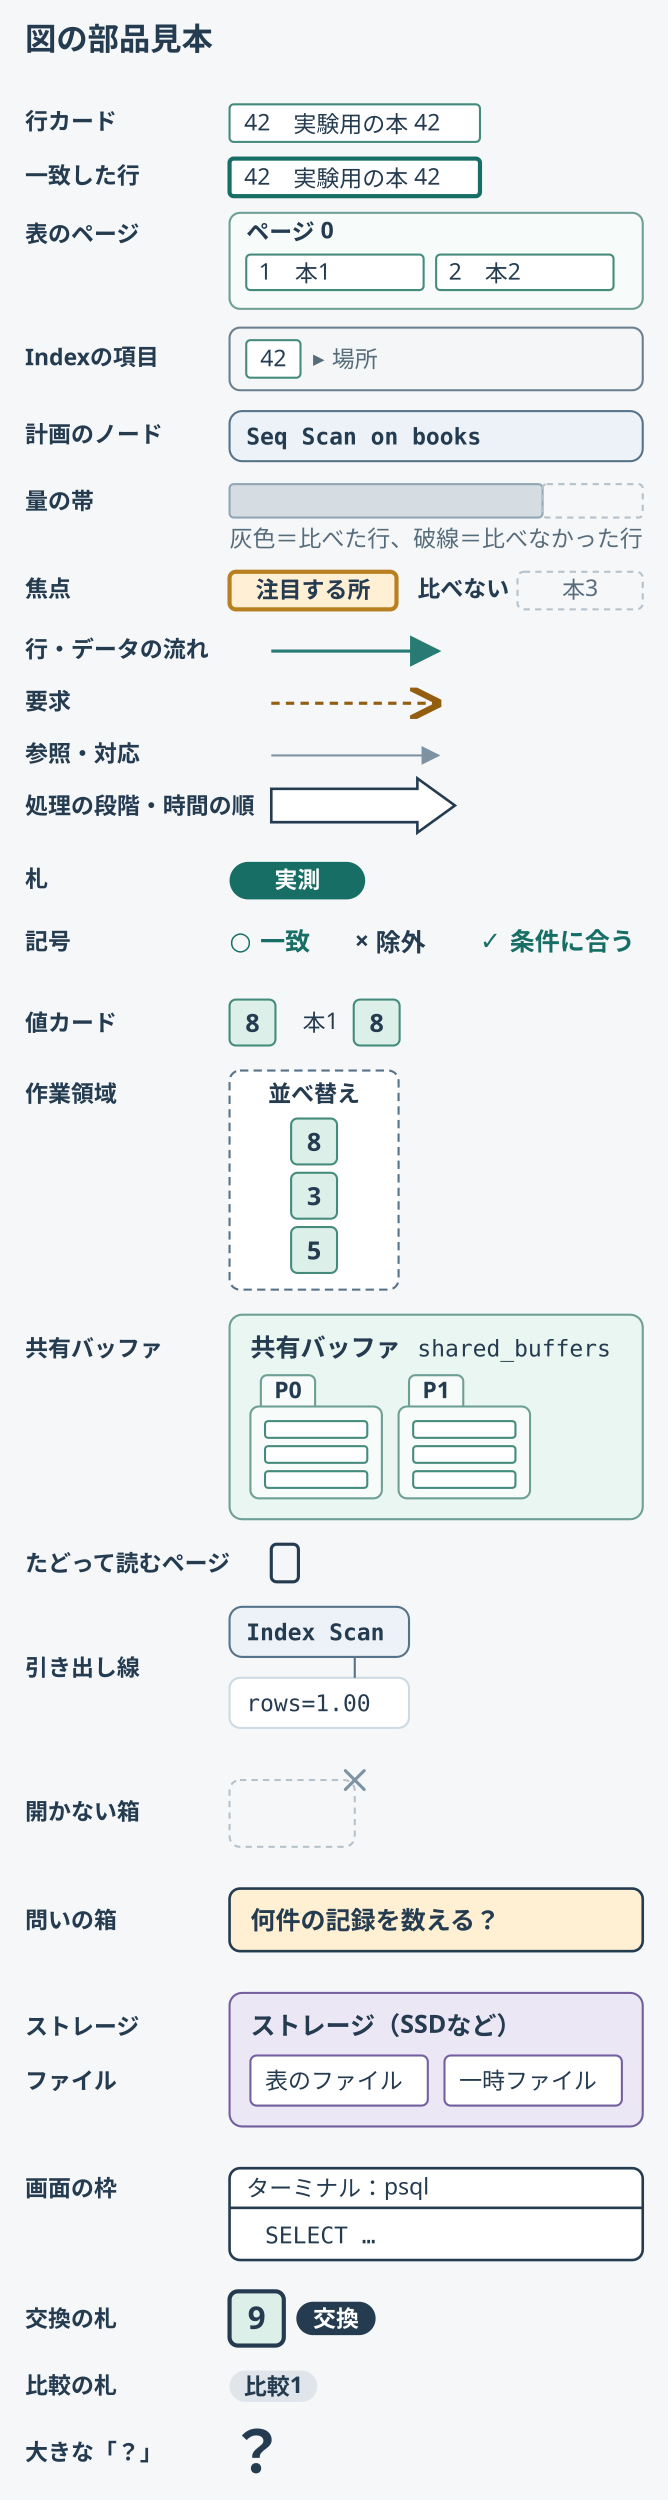
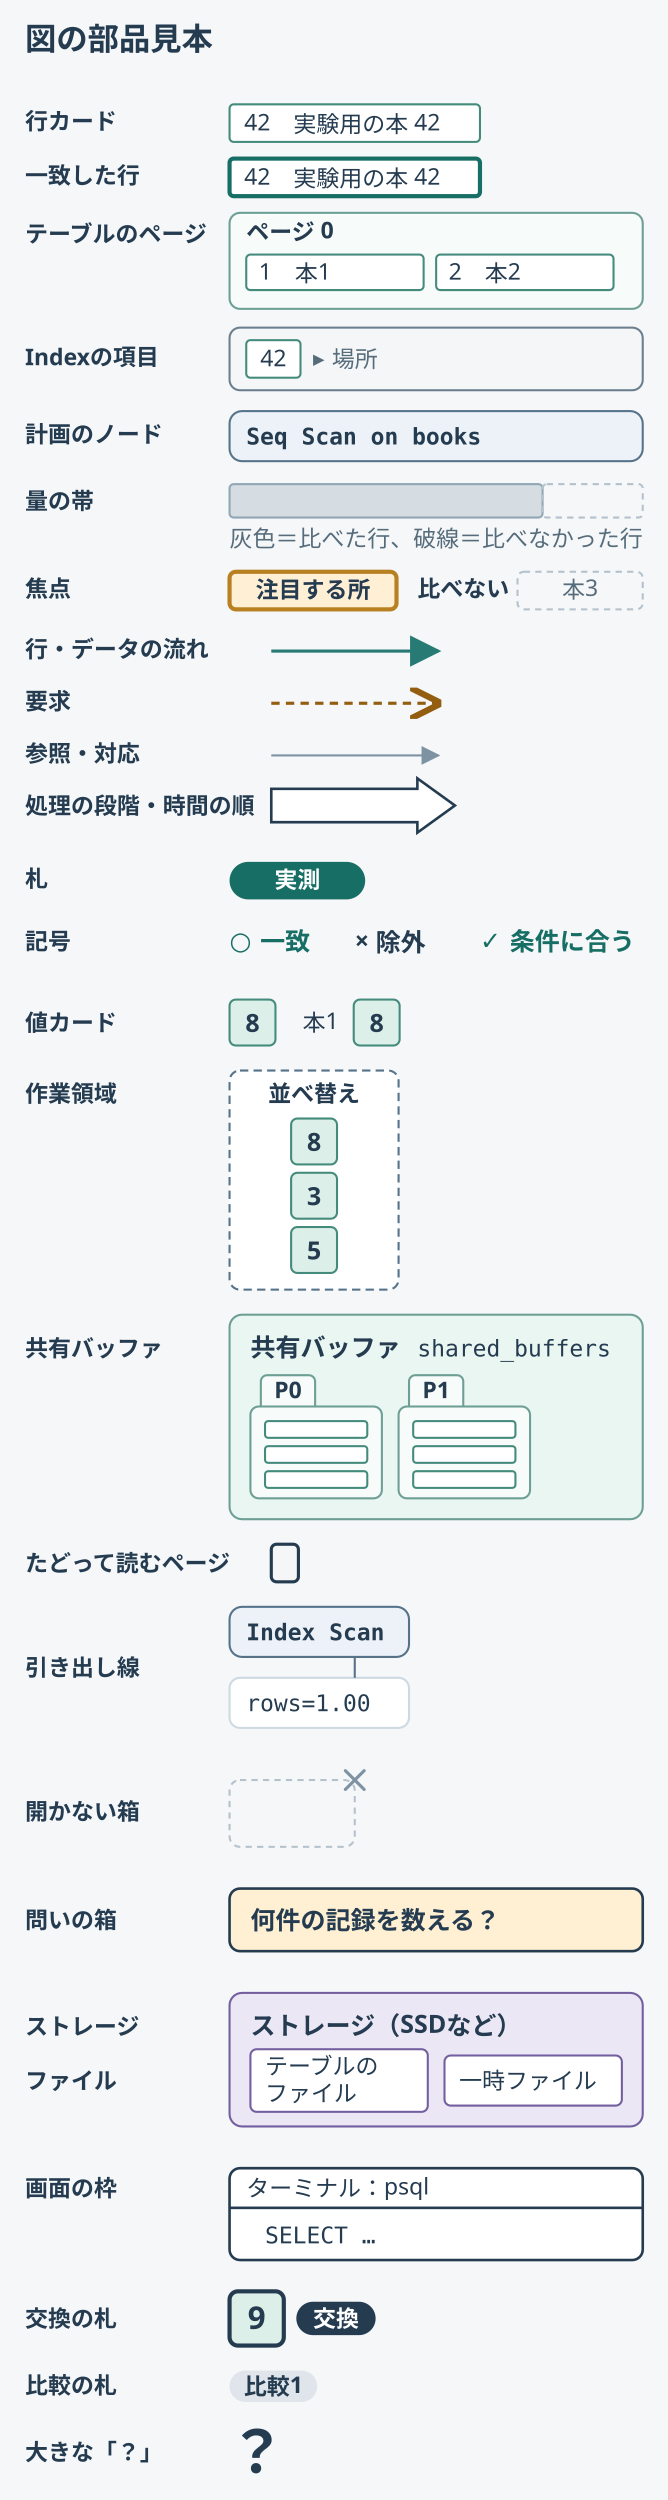
<svg xmlns="http://www.w3.org/2000/svg" width="640" height="2396" viewBox="0 0 640 2396" role="img" aria-labelledby="title">
  <defs>
    <marker id="flow" markerWidth="10" markerHeight="10" refX="9" refY="5" orient="auto">
      <path d="M0 0L10 5L0 10z" fill="#277b74" />
    </marker>
    <marker id="req" markerWidth="10" markerHeight="10" refX="9" refY="5" orient="auto">
      <path d="M0 0L10 5L0 10" fill="none" stroke="#945e11" stroke-width="2" />
    </marker>
    <marker id="ref" markerWidth="9" markerHeight="9" refX="8" refY="4.5" orient="auto">
      <path d="M0 0L9 4.5L0 9z" fill="#7d93a3" />
    </marker>
  </defs>
  <style>
text{font-family:"Hiragino Sans","Noto Sans JP",sans-serif;font-size:24px;fill:#243b50}
.h{font-size:30px;font-weight:700}.b{font-weight:700}.s{font-size:22px}.m{font-size:22px;fill:#566c7b}
.mono{font-family:ui-monospace,Menlo,monospace;font-size:22px}.tag{font-size:22px;font-weight:700;fill:#fff}
.teal{fill:#176e65}.brown{fill:#945e11}.real{fill:#176e65}
.panel{fill:#fff;stroke:#cedae1;stroke-width:2}.node{fill:#ecf2f8;stroke:#56738a;stroke-width:2}
.row{fill:#fff;stroke:#448b7c;stroke-width:2}.match{fill:#fff;stroke:#176e65;stroke-width:4}
.page{fill:#f7fbf9;stroke:#6d9f94;stroke-width:2}.ipage{fill:#f4f6f8;stroke:#6b7f8e;stroke-width:2}
.band{fill:#d5dde3;stroke:#92a7b5;stroke-width:2}.skip{fill:none;stroke:#b5c2cc;stroke-width:2;stroke-dasharray:6 5}
.hot{fill:#fff0d5;stroke:#b88020;stroke-width:4}.ghost{fill:#f5f7f9;stroke:#b5c2cc;stroke-width:2;stroke-dasharray:6 5}
.flow{fill:none;stroke:#277b74;stroke-width:3;marker-end:url(#flow)}.req{fill:none;stroke:#945e11;stroke-width:3;stroke-dasharray:8 6;marker-end:url(#req)}
.ref{fill:none;stroke:#7d93a3;stroke-width:2;marker-end:url(#ref)}.step{fill:#fff;stroke:#243b50;stroke-width:2.5}
.spine{fill:#e9f3f4;stroke:#243b50;stroke-width:1.5}
.work{fill:#fff;stroke:#56738a;stroke-width:2;stroke-dasharray:8 5}.val{fill:#dcefe8;stroke:#448b7c;stroke-width:2}.buffer{fill:#eaf6f1;stroke:#6d9f94;stroke-width:2}
.route{fill:#f4f6f8;stroke:#243b50;stroke-width:3}.leader{fill:none;stroke:#56738a;stroke-width:2}
.storage{fill:#ece7f5;stroke:#735f9f;stroke-width:2}.file{fill:#fff;stroke:#735f9f;stroke-width:2}
  .cmp{fill:#dfe5ea}
.swap{fill:#dcefe8;stroke:#243b50;stroke-width:4}
.big{font-size:56px;font-weight:700}
  </style>
  <rect width="640" height="2396" fill="#f5f7f9" />
  <text x="24" y="48" class="h">図の部品見本</text>
  <g id="row-card">
    <text x="24" y="124" class="s b">行カード</text>
    <rect x="220" y="100" width="240" height="36" rx="4" class="row" />
    <text x="234" y="125" class="s">42　実験用の本 42</text>
  </g>
  <g id="match-card">
    <text x="24" y="176" class="s b">一致した行</text>
    <rect x="220" y="152" width="240" height="36" rx="4" class="match" />
    <text x="234" y="177" class="s">42　実験用の本 42</text>
  </g>
  <g id="table-page">
-     <text x="24" y="232" class="s b">表のページ</text>
+     <text x="24" y="232" class="s b">テーブルのページ</text>
    <rect x="220" y="204" width="396" height="92" rx="10" class="page" />
    <text x="236" y="230" class="s b">ページ 0</text>
    <rect x="236" y="244" width="170" height="34" rx="4" class="row" />
    <text x="248" y="268" class="s">1　本1</text>
    <rect x="418" y="244" width="170" height="34" rx="4" class="row" />
    <text x="430" y="268" class="s">2　本2</text>
  </g>
  <g id="index-entry">
    <text x="24" y="350" class="s b">Indexの項目</text>
    <rect x="220" y="314" width="396" height="60" rx="10" class="ipage" />
    <rect x="236" y="326" width="52" height="36" rx="4" class="row" />
    <text x="262" y="351" text-anchor="middle" class="s">42</text>
    <text x="300" y="351" class="s m">▸ 場所</text>
  </g>
  <g id="plan-node">
    <text x="24" y="424" class="s b">計画のノード</text>
    <rect x="220" y="394" width="396" height="48" rx="12" class="node" />
    <text x="236" y="426" class="mono b">Seq Scan on books</text>
  </g>
  <g id="quantity-band">
    <text x="24" y="488" class="s b">量の帯</text>
    <rect x="220" y="464" width="300" height="32" rx="4" class="band" />
    <rect x="520" y="464" width="96" height="32" rx="4" class="skip" />
    <text x="220" y="524" class="m">灰色＝比べた行、破線＝比べなかった行</text>
  </g>
  <g id="emphasis">
    <text x="24" y="572" class="s b">焦点</text>
    <rect x="220" y="548" width="160" height="36" rx="6" class="hot" />
    <text x="300" y="573" text-anchor="middle" class="s b">注目する所</text>
    <text x="400" y="572" class="s b">比べない</text>
    <rect x="496" y="548" width="120" height="36" rx="6" class="ghost" />
    <text x="556" y="573" text-anchor="middle" class="m">本3</text>
  </g>
  <g id="arrows">
    <text x="24" y="630" class="s b">行・データの流れ</text>
    <path d="M260 624 H420" class="flow" />
    <text x="24" y="680" class="s b">要求</text>
    <path d="M260 674 H420" class="req" />
    <text x="24" y="730" class="s b">参照・対応</text>
    <path d="M260 724 H420" class="ref" />
    <text x="24" y="780" class="s b">処理の段階・時間の順</text>
    <path d="M260 756 H400 V746 L436 772 L400 798 V788 H260 Z" class="step" />
  </g>
  <g id="tags">
    <text x="24" y="850" class="s b">札</text>
    <rect x="220" y="826" width="130" height="36" rx="18" class="real" />
    <text x="285" y="851" text-anchor="middle" class="tag">実測</text>
  </g>
  <g id="marks">
    <text x="24" y="910" class="s b">記号</text>
    <text x="220" y="910" class="b teal">○ 一致</text>
    <text x="340" y="910" class="b">× 除外</text>
    <text x="460" y="910" class="b teal">✓ 条件に合う</text>
  </g>
  <g id="value-card">
    <text x="24" y="988" class="s b">値カード</text>
    <rect x="220" y="958" width="44" height="44" rx="6" class="val" />
    <text x="242" y="989" text-anchor="middle" class="b">8</text>
    <text x="290" y="988" class="s">本1</text>
    <rect x="339" y="958" width="44" height="44" rx="6" class="val" />
    <text x="361" y="989" text-anchor="middle" class="b">8</text>
  </g>
  <g id="work-area">
    <text x="24" y="1056" class="s b">作業領域</text>
    <rect x="220" y="1026" width="162" height="210" rx="10" class="work" />
    <text x="301" y="1056" text-anchor="middle" class="s b">並べ替え</text>
    <rect x="279" y="1072" width="44" height="44" rx="6" class="val" />
    <text x="301" y="1103" text-anchor="middle" class="b">8</text>
    <rect x="279" y="1124" width="44" height="44" rx="6" class="val" />
    <text x="301" y="1155" text-anchor="middle" class="b">3</text>
    <rect x="279" y="1176" width="44" height="44" rx="6" class="val" />
    <text x="301" y="1207" text-anchor="middle" class="b">5</text>
  </g>
  <g id="shared-buffers">
    <text x="24" y="1300" class="s b">共有バッファ</text>
    <rect x="220" y="1260" width="396" height="196" rx="12" class="buffer" />
    <text x="240" y="1300" class="b">共有バッファ</text>
    <text x="400" y="1300" class="mono">shared_buffers</text>
    <rect x="250" y="1318" width="52" height="36" rx="6" class="page" />
    <rect x="240" y="1348" width="126" height="88" rx="8" class="page" />
    <rect x="254" y="1362" width="98" height="16" rx="3" class="row" />
    <rect x="254" y="1386" width="98" height="16" rx="3" class="row" />
    <rect x="254" y="1410" width="98" height="16" rx="3" class="row" />
    <text x="276" y="1340" text-anchor="middle" class="s b">P0</text>
    <rect x="392" y="1318" width="52" height="36" rx="6" class="page" />
    <rect x="382" y="1348" width="126" height="88" rx="8" class="page" />
    <rect x="396" y="1362" width="98" height="16" rx="3" class="row" />
    <rect x="396" y="1386" width="98" height="16" rx="3" class="row" />
    <rect x="396" y="1410" width="98" height="16" rx="3" class="row" />
    <text x="418" y="1340" text-anchor="middle" class="s b">P1</text>
  </g>
  <g id="route-page">
    <text x="24" y="1506" class="s b">たどって読むページ</text>
    <rect x="260" y="1480" width="26" height="36" rx="5" class="route" />
  </g>
  <g id="leader-line">
    <text x="24" y="1606" class="s b">引き出し線</text>
    <rect x="220" y="1540" width="172" height="48" rx="12" class="node" />
    <text x="236" y="1572" class="mono b">Index Scan</text>
    <rect x="220" y="1608" width="172" height="48" rx="10" class="panel" />
    <text x="236" y="1640" class="mono">rows=1.00</text>
    <path d="M340 1588 V1608" class="leader" />
  </g>
  <g id="unopened">
    <text x="24" y="1744" class="s b">開かない箱</text>
    <rect x="220" y="1706" width="120" height="64" rx="10" class="ghost" />
    <path d="M331 1697 L349 1715 M349 1697 L331 1715" fill="none" stroke="#7d93a3" stroke-width="3" stroke-linecap="round" />
  </g>
  <g id="question-box">
    <text x="24" y="1848" class="s b">問いの箱</text>
    <rect x="220" y="1810" width="396" height="60" rx="10" fill="#fff0d3" stroke="#243b50" stroke-width="2.5" />
    <text x="240" y="1849" class="b">何件の記録を数える？</text>
  </g>
  <g id="storage">
    <text x="24" y="1950" class="s b">ストレージ</text>
    <rect x="220" y="1910" width="396" height="128" rx="12" class="storage" />
    <text x="240" y="1950" class="b">ストレージ（SSDなど）</text>
  </g>
  <g id="file">
    <text x="24" y="2002" class="s b">ファイル</text>
-     <rect x="240" y="1970" width="170" height="48" rx="6" class="file" />
-     <text x="254" y="2002" class="s">表のファイル</text>
+     <rect x="240" y="1964" width="170" height="60" rx="6" class="file" />
+     <text x="254" y="1988" class="s">テーブルの</text>
+     <text x="254" y="2014" class="s">ファイル</text>
    <rect x="426" y="1970" width="170" height="48" rx="6" class="file" />
    <text x="440" y="2002" class="s">一時ファイル</text>
  </g>
  <g id="screen-frame">
    <text x="24" y="2105" class="s b">画面の枠</text>
    <rect x="220" y="2078" width="396" height="88" rx="10" fill="#fff" stroke="#243b50" stroke-width="2.5" />
    <path d="M220 2116 H616" fill="none" stroke="#243b50" stroke-width="2.5" />
    <text x="236" y="2105" class="s">ターミナル：psql</text>
    <text x="254" y="2150" class="mono">SELECT …</text>
  </g>
  <g id="swap-tag">
    <text x="24" y="2230" class="s b">交換の札</text>
    <rect x="220" y="2196" width="52" height="52" rx="8" class="swap" />
    <text x="246" y="2232" text-anchor="middle" class="h">9</text>
    <rect x="284" y="2206" width="76" height="32" rx="16" fill="#243b50" />
    <text x="322" y="2230" text-anchor="middle" class="tag">交換</text>
  </g>
  <g id="compare-tag">
    <text x="24" y="2294" class="s b">比較の札</text>
    <rect x="220" y="2272" width="84" height="30" rx="15" class="cmp" />
    <text x="262" y="2295" text-anchor="middle" class="s b">比較1</text>
  </g>
  <g id="big-question">
    <text x="24" y="2358" class="s b">大きな「？」</text>
    <text x="246" y="2370" text-anchor="middle" class="big">？</text>
  </g>
</svg>
